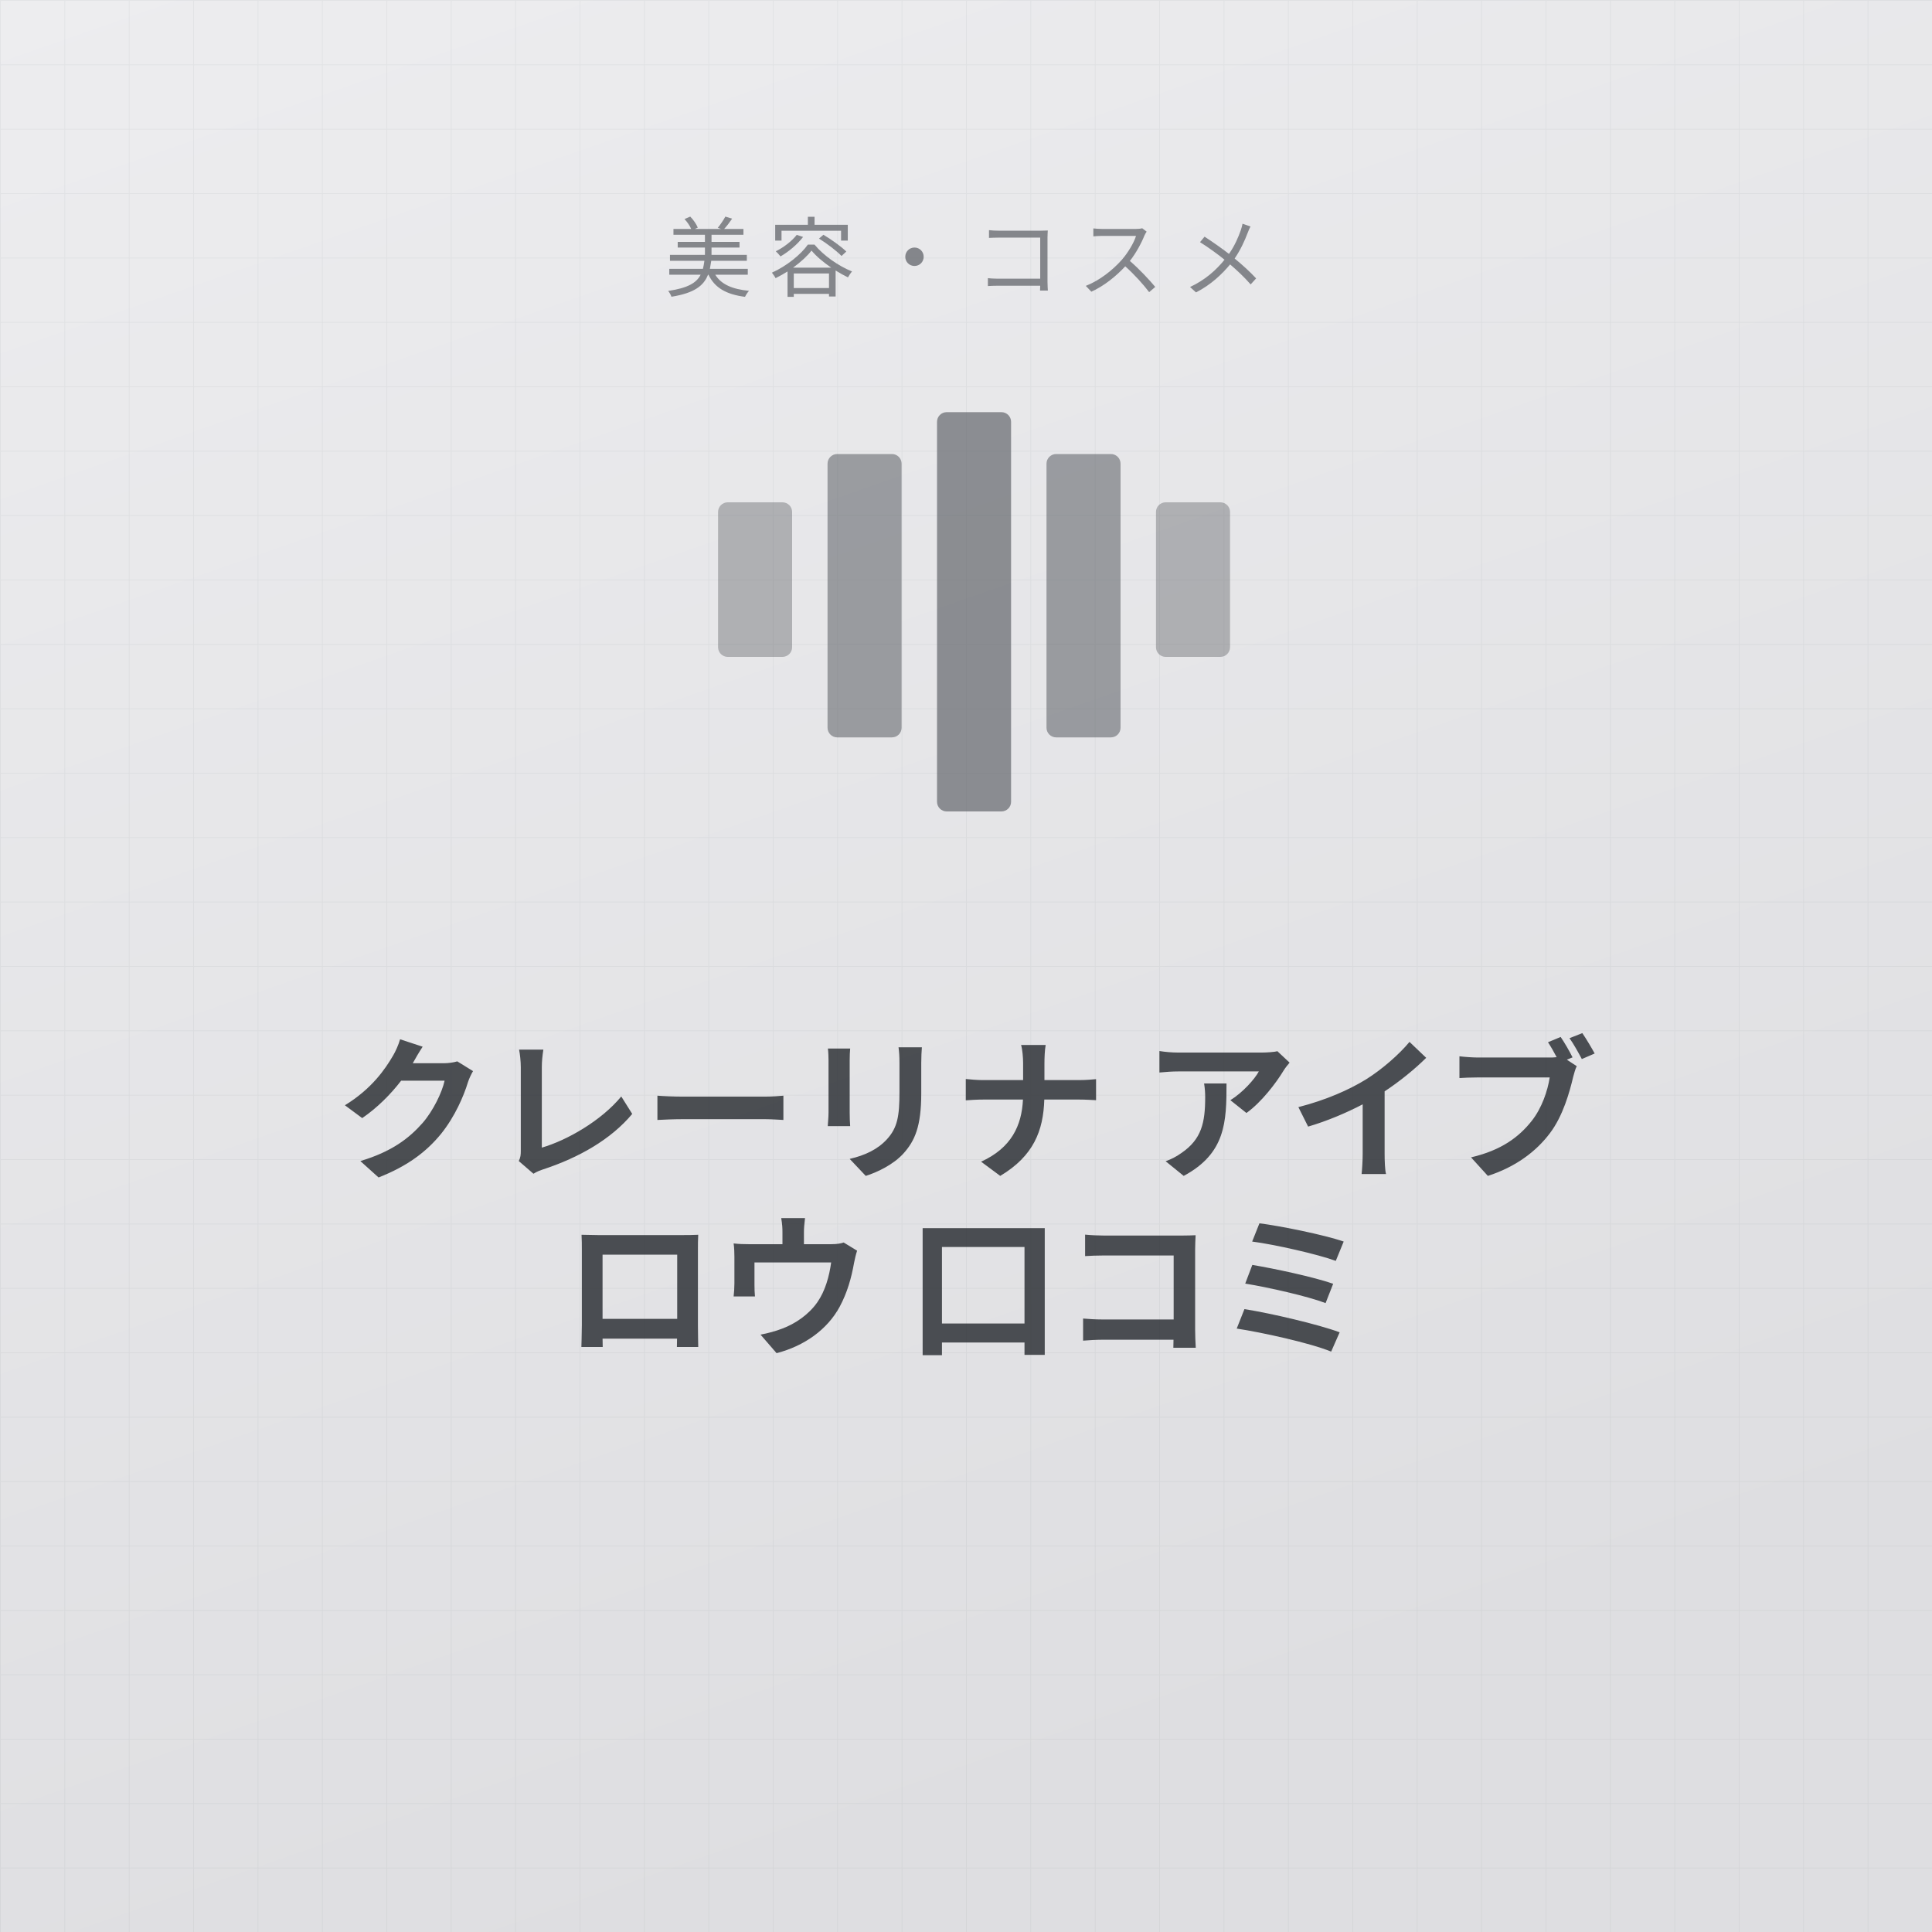
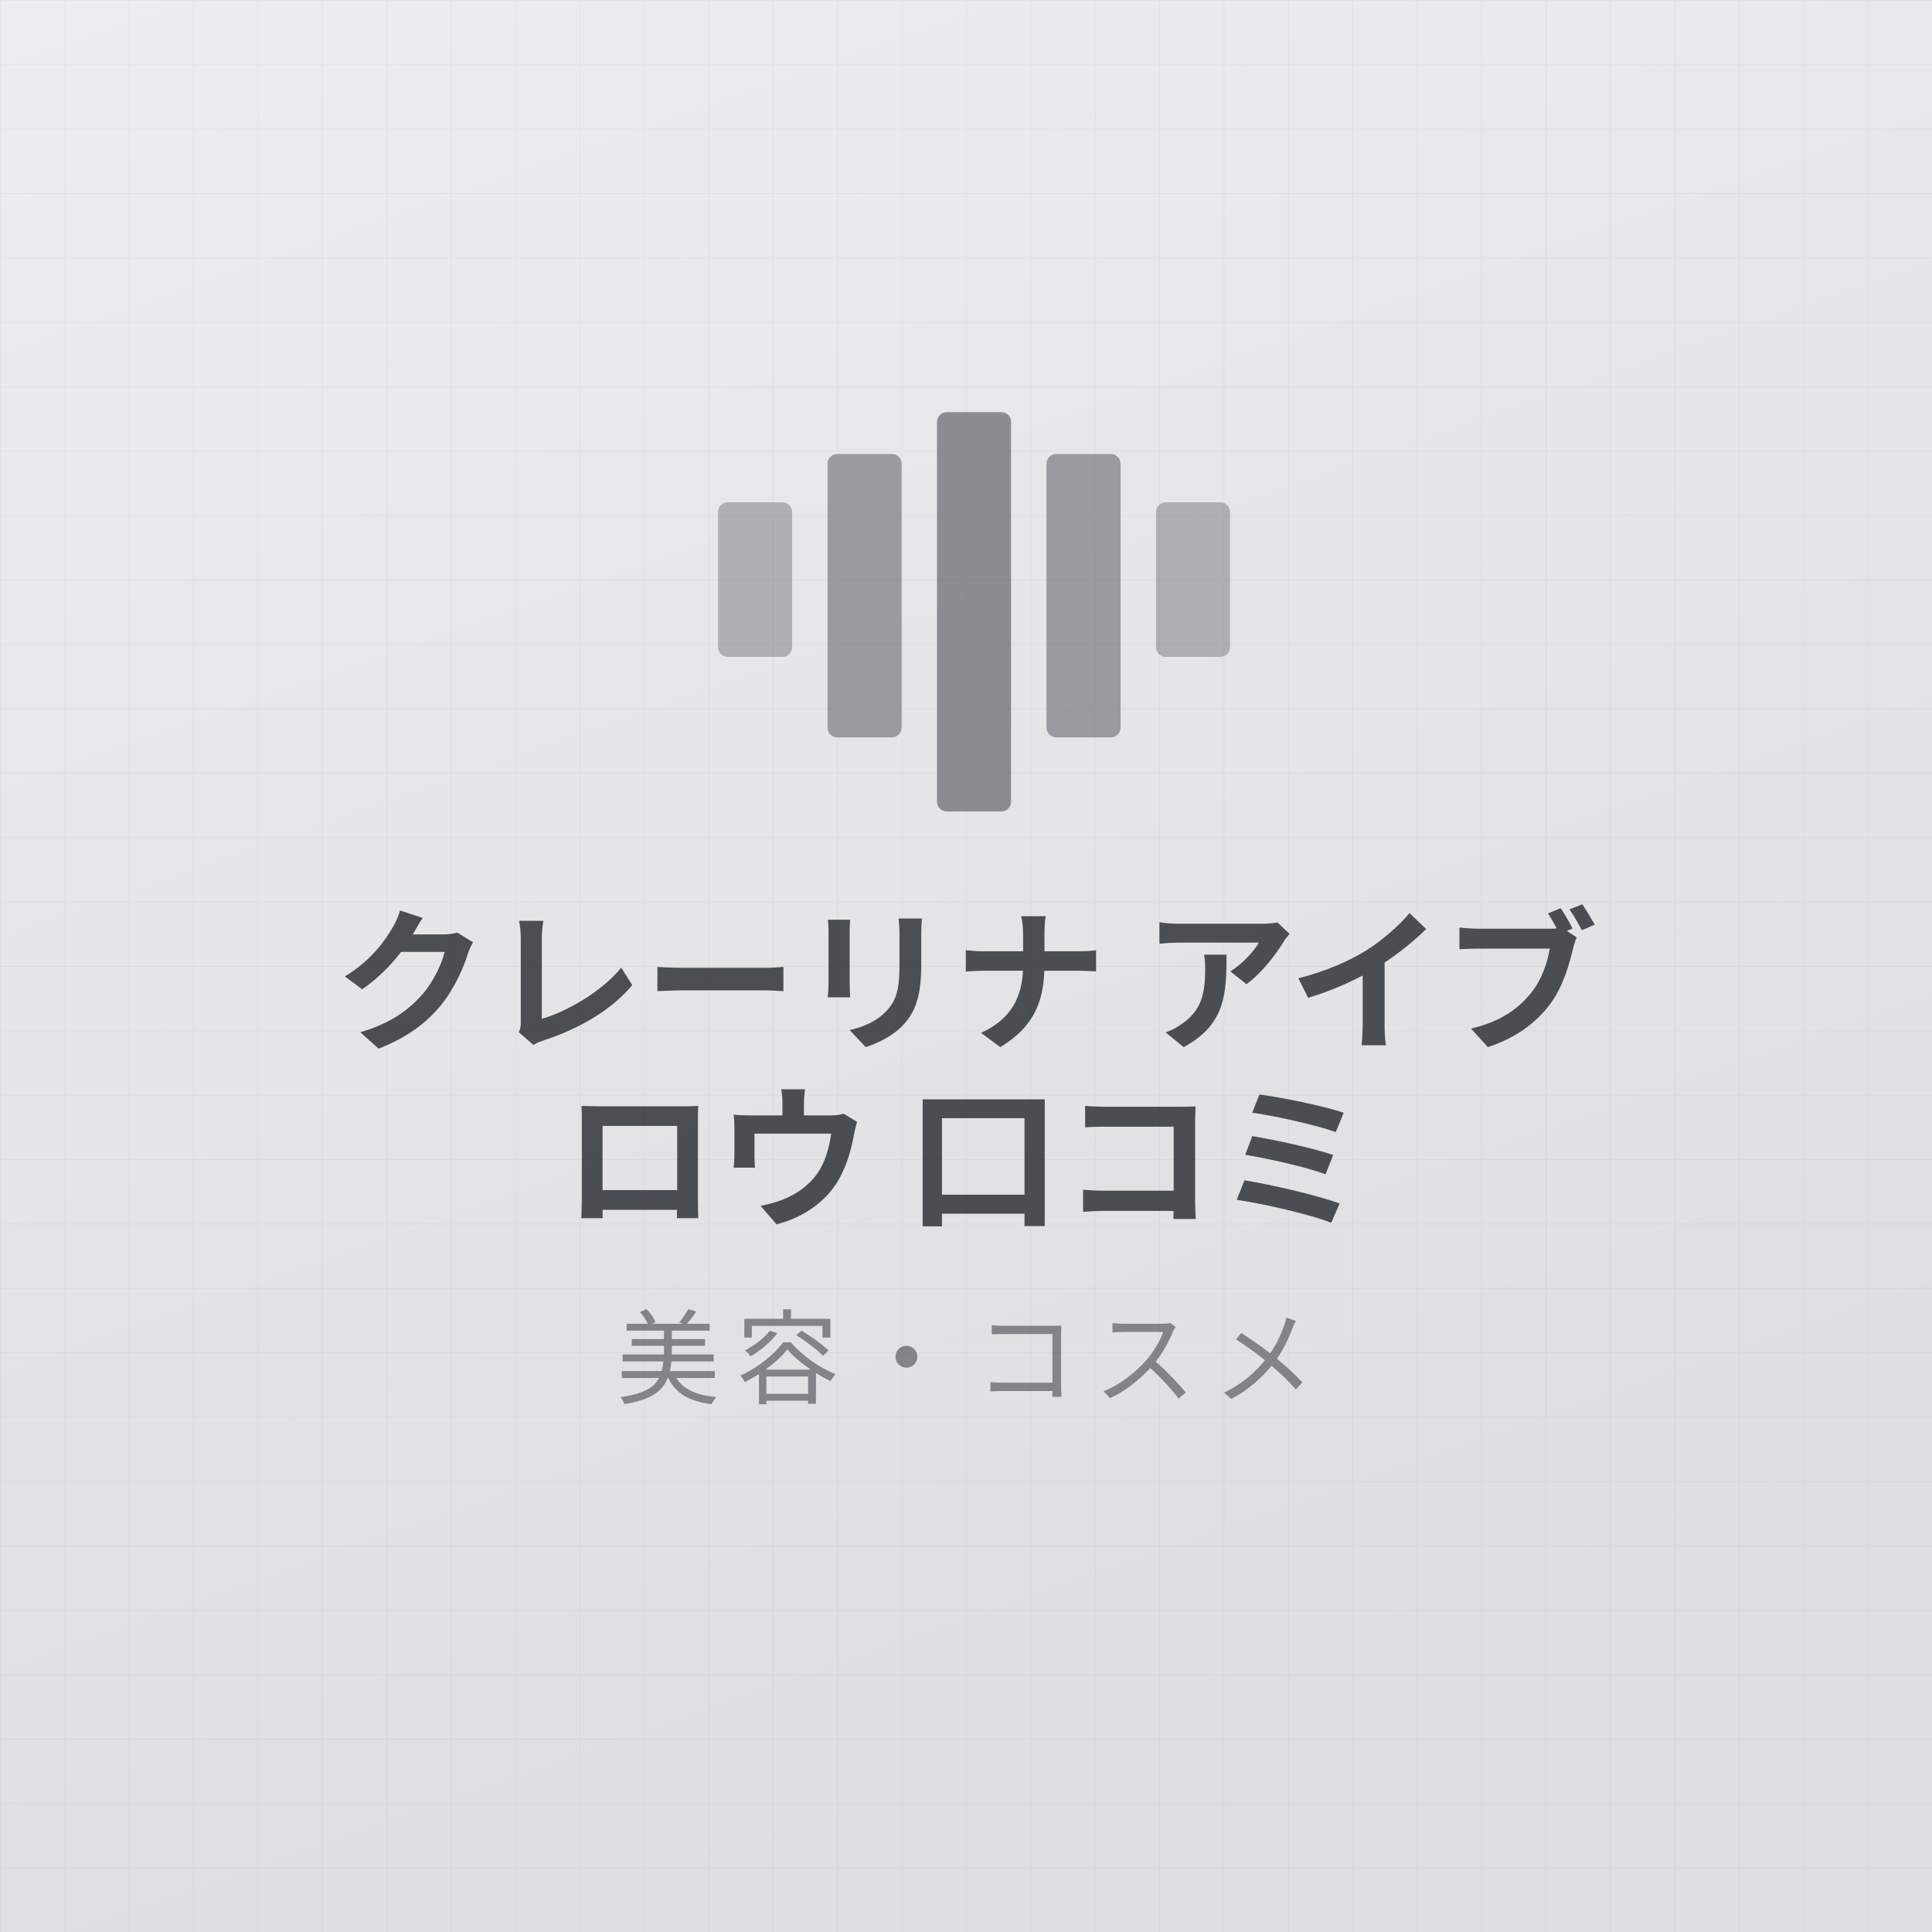
<svg xmlns="http://www.w3.org/2000/svg" width="1200" height="1200" viewBox="0 0 1200 1200" role="img" aria-label="クレーリナ アイブロウ 口コミ">
  <defs>
    <linearGradient id="shade" x1="0" y1="0" x2="0.35" y2="1">
      <stop offset="0%" stop-color="#EDEDEF" />
      <stop offset="100%" stop-color="#DEDEE1" />
    </linearGradient>
    <pattern id="grid" width="40" height="40" patternUnits="userSpaceOnUse">
      <path d="M40 0 L0 0 0 40" fill="none" stroke="#25282D" stroke-opacity=".05" stroke-width="1" />
    </pattern>
  </defs>
  <rect width="1200" height="1200" fill="url(#shade)" />
  <rect width="1200" height="1200" fill="url(#grid)" />
  <rect x="446" y="312" width="46" height="96" rx="6" fill="#5A5D63" fill-opacity=".40" />
  <rect x="514" y="282" width="46" height="176" rx="6" fill="#5A5D63" fill-opacity=".55" />
  <rect x="582" y="256" width="46" height="248" rx="6" fill="#5A5D63" fill-opacity=".65" />
  <rect x="650" y="282" width="46" height="176" rx="6" fill="#5A5D63" fill-opacity=".55" />
  <rect x="718" y="312" width="46" height="96" rx="6" fill="#5A5D63" fill-opacity=".40" />
-   <text x="600" y="180" text-anchor="middle" font-family="&quot;Hiragino Sans&quot;, &quot;Noto Sans JP&quot;, &quot;Yu Gothic&quot;, sans-serif" font-size="54" letter-spacing="10" fill="#5A5D63" fill-opacity=".70">美容・コスメ</text>
-   <text x="600" y="725" text-anchor="middle" font-family="&quot;Hiragino Sans&quot;, &quot;Noto Sans JP&quot;, &quot;Yu Gothic&quot;, sans-serif" font-size="96" font-weight="700" fill="#25282D" fill-opacity=".80">クレーリナ アイブ</text>
-   <text x="600" y="835" text-anchor="middle" font-family="&quot;Hiragino Sans&quot;, &quot;Noto Sans JP&quot;, &quot;Yu Gothic&quot;, sans-serif" font-size="96" font-weight="700" fill="#25282D" fill-opacity=".80">ロウ 口コミ</text>
+   <text x="600" y="645" text-anchor="middle" font-family="&quot;Hiragino Sans&quot;, &quot;Noto Sans JP&quot;, &quot;Yu Gothic&quot;, sans-serif" font-size="96" font-weight="700" fill="#25282D" fill-opacity=".80">クレーリナ アイブ</text>
+   <text x="600" y="755" text-anchor="middle" font-family="&quot;Hiragino Sans&quot;, &quot;Noto Sans JP&quot;, &quot;Yu Gothic&quot;, sans-serif" font-size="96" font-weight="700" fill="#25282D" fill-opacity=".80">ロウ 口コミ</text>
+   <text x="600" y="867" text-anchor="middle" font-family="&quot;Hiragino Sans&quot;, &quot;Noto Sans JP&quot;, &quot;Yu Gothic&quot;, sans-serif" font-size="64" letter-spacing="10" fill="#5A5D63" fill-opacity=".70">美容・コスメ</text>
</svg>
